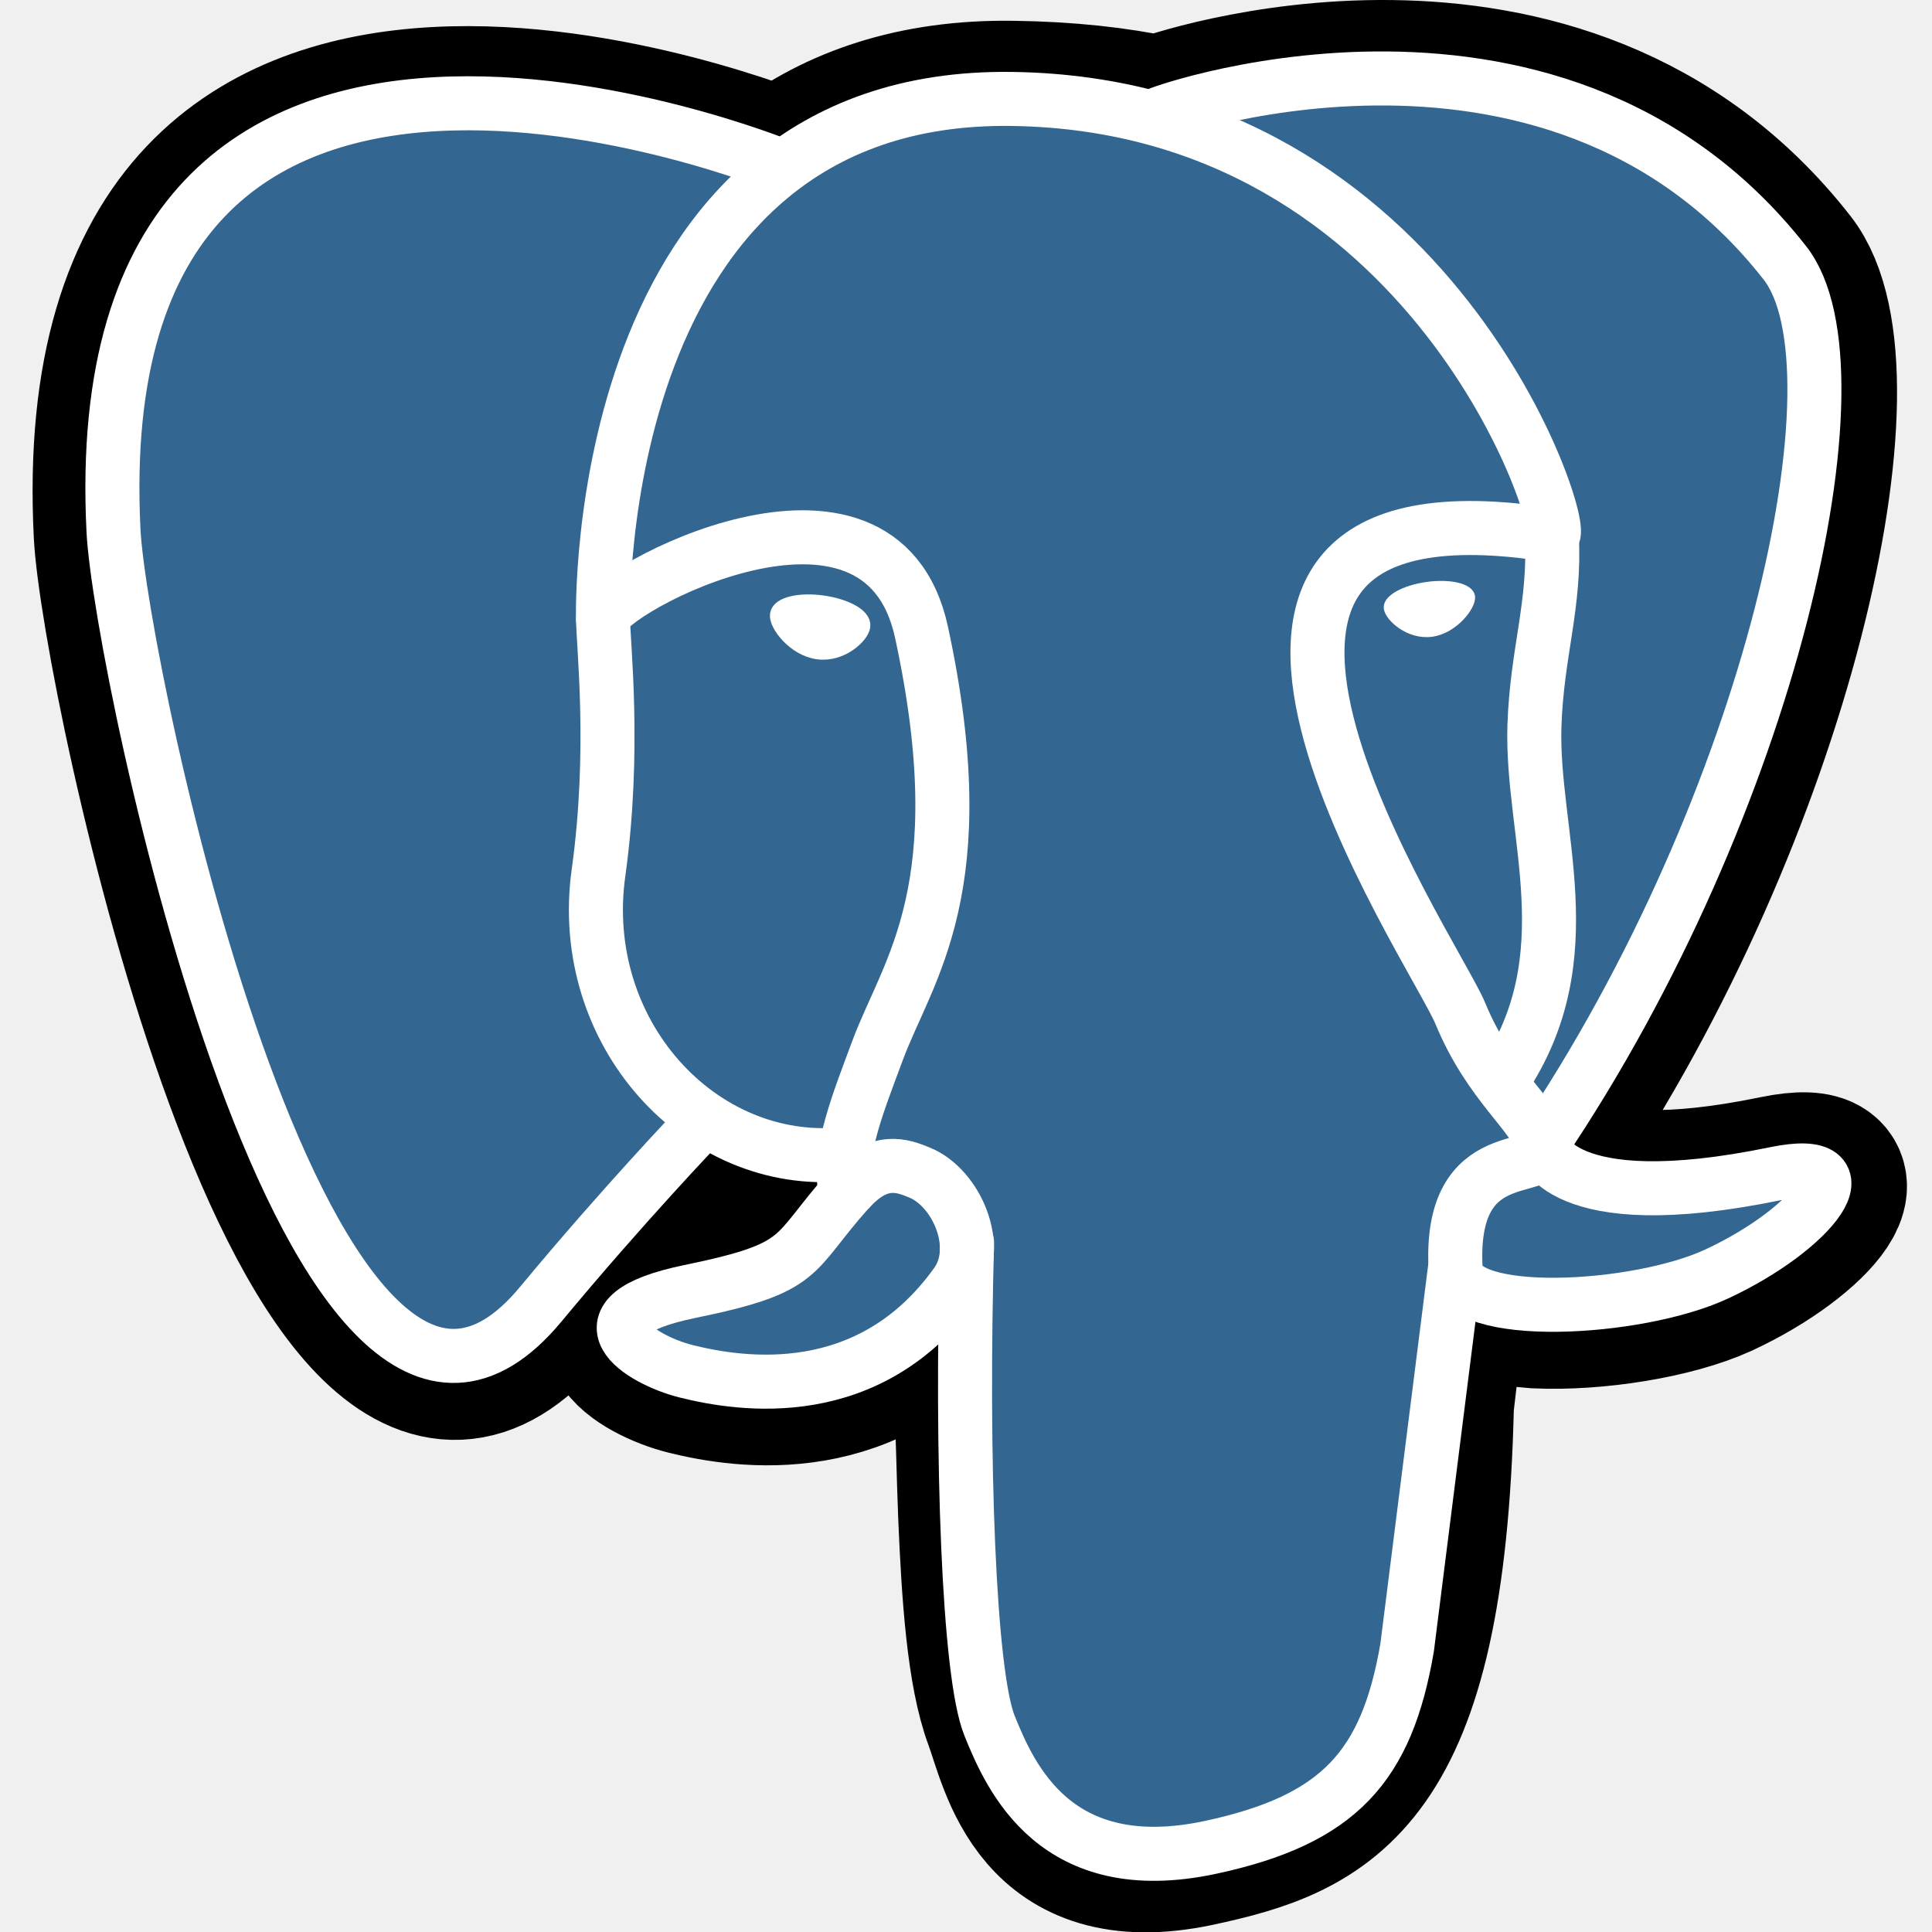
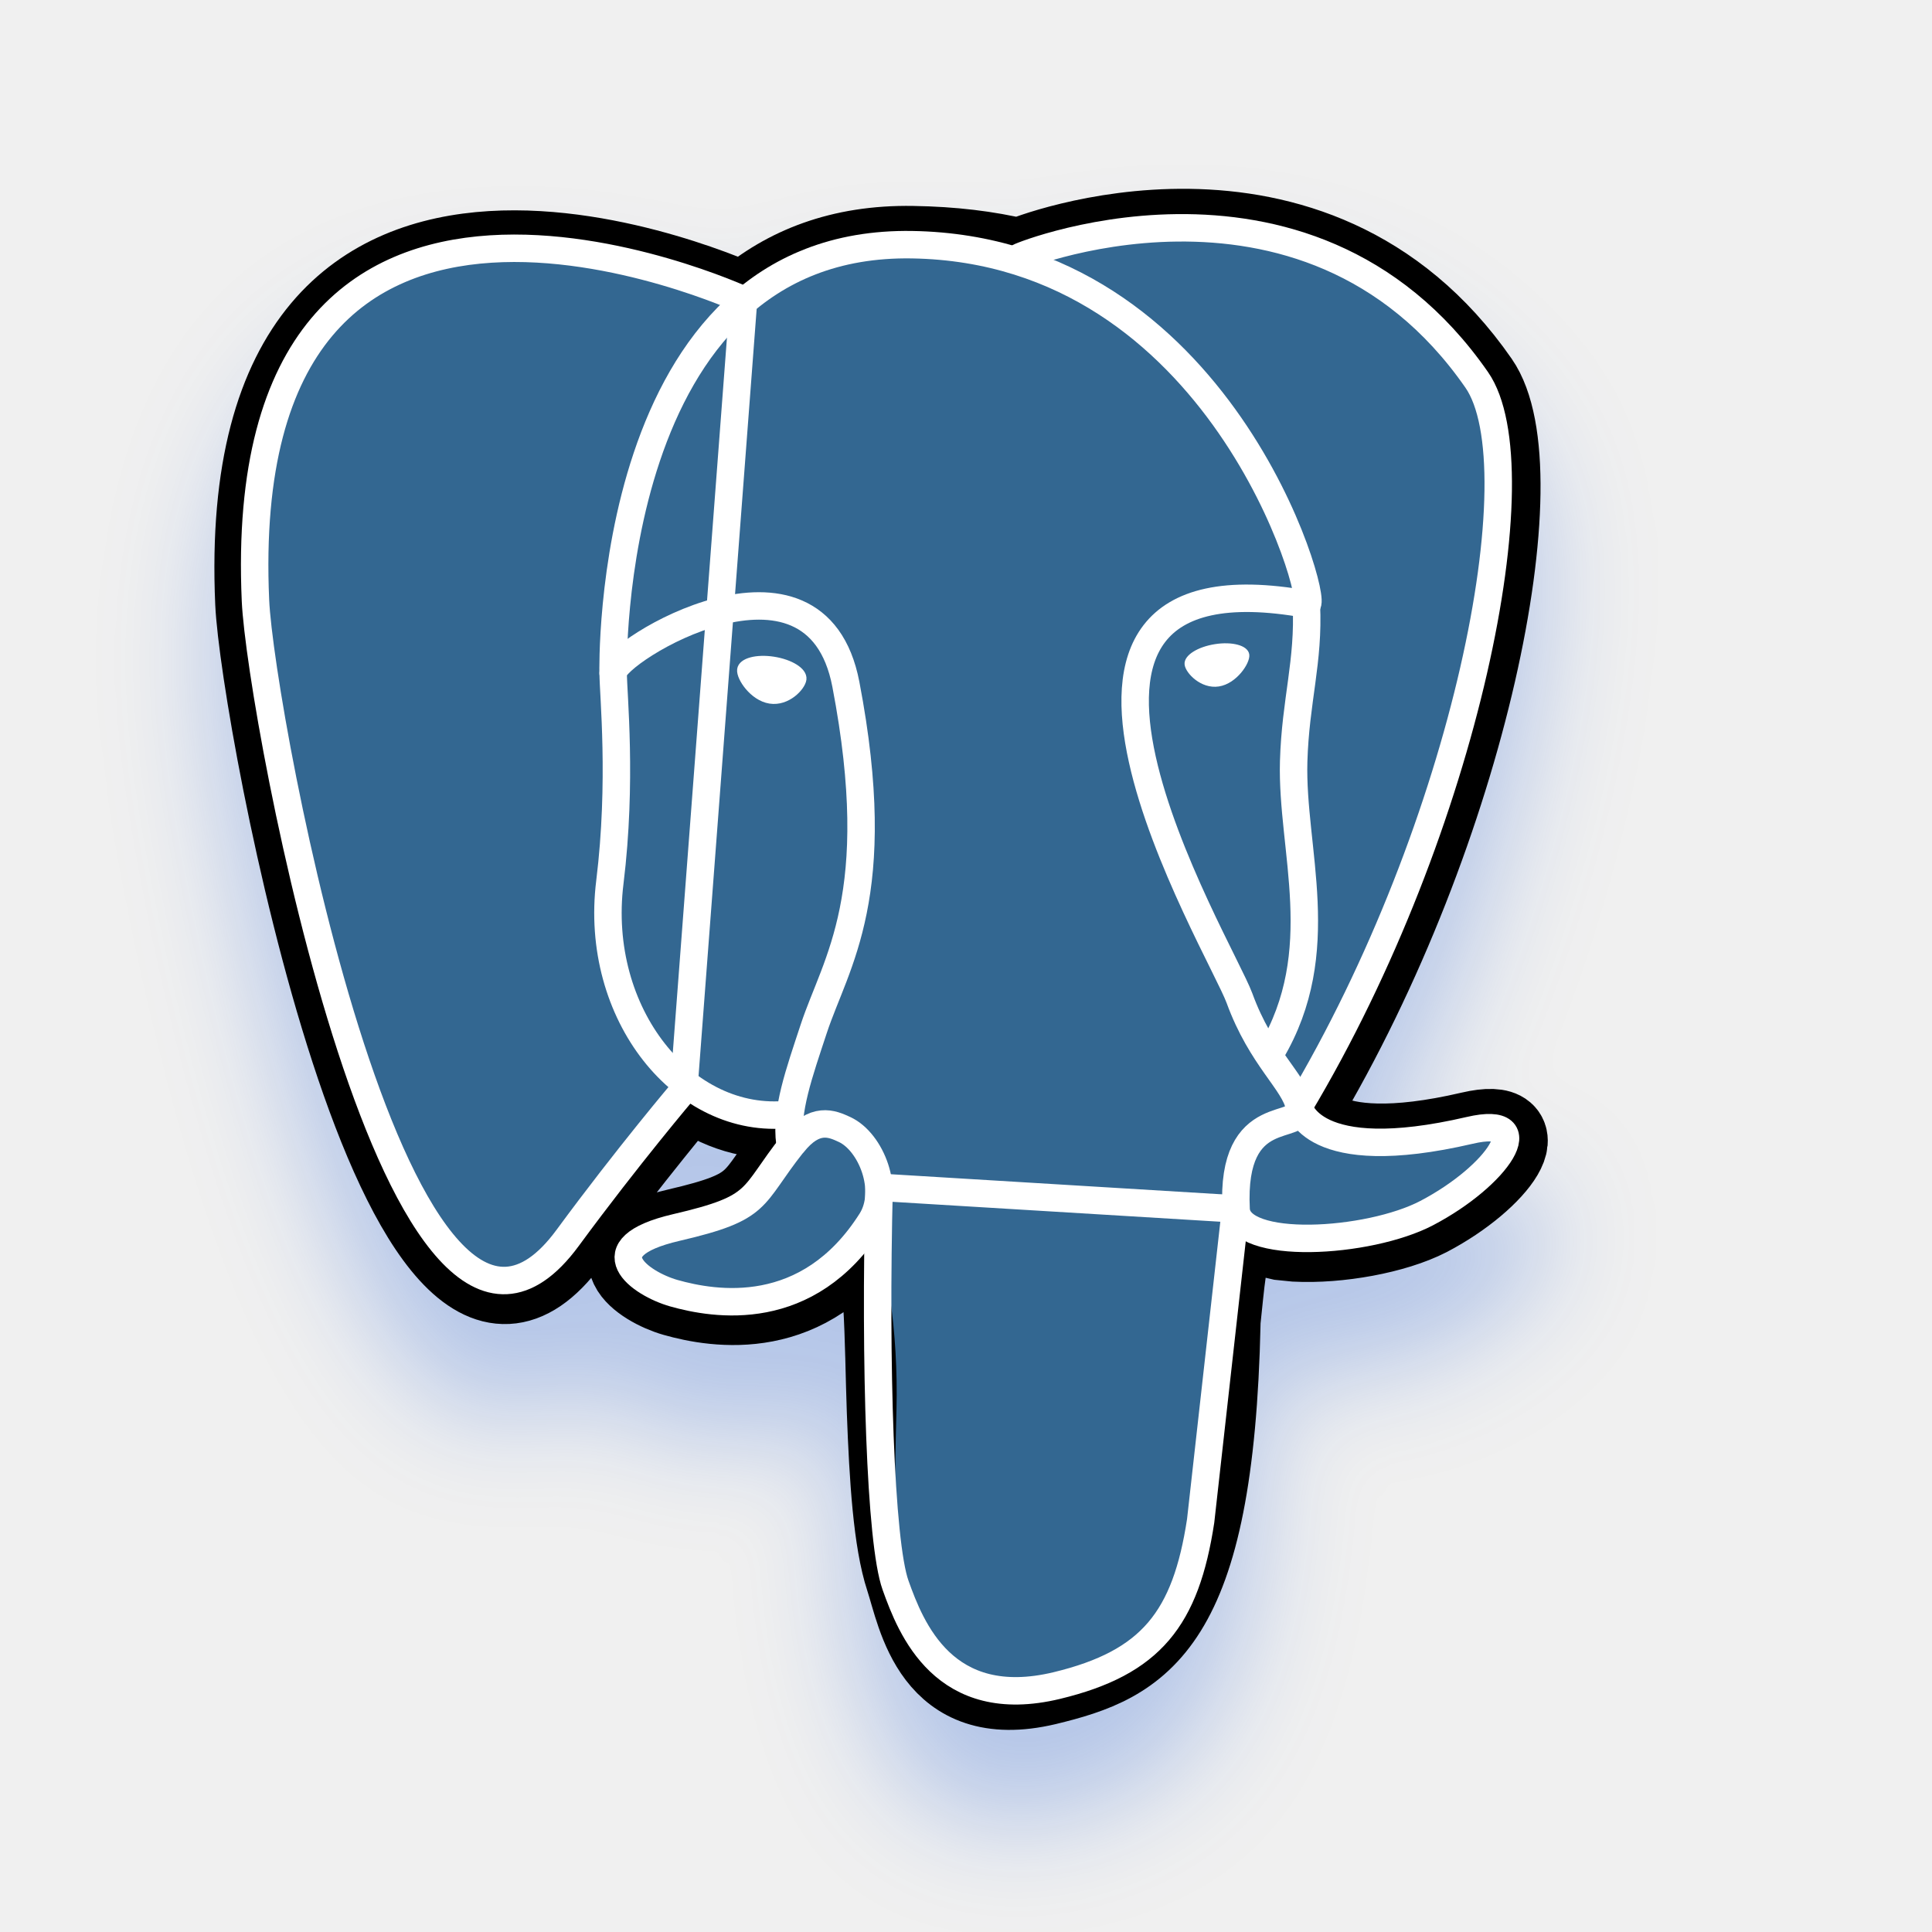
- <svg xmlns="http://www.w3.org/2000/svg" height="90" viewBox="0 0 25.6 25.6" width="90">
-   <g fill="none" stroke="#fff">
-     <path d="m18.983 18.636c.163-1.357.114-1.555 1.124-1.336l.257.023c.777.035 1.793-.125 2.4-.402 1.285-.596 2.047-1.592.78-1.33-2.89.596-3.1-.383-3.1-.383 3.053-4.53 4.33-10.28 3.227-11.687-3.004-3.84-8.205-2.024-8.292-1.976l-.028.005c-.57-.12-1.2-.19-1.93-.2-1.308-.02-2.3.343-3.054.914 0 0-9.277-3.822-8.846 4.807.092 1.836 2.63 13.9 5.66 10.25 1.109-1.334 2.179-2.461 2.179-2.461.53.353 1.167.533 1.834.468l.052-.044a2.01 2.01 0 0 0 .021.518c-.78.872-.55 1.025-2.11 1.346-1.578.325-.65.904-.046 1.056.734.184 2.432.444 3.58-1.162l-.046.183c.306.245.285 1.76.33 2.842s.116 2.093.337 2.688.48 2.13 2.53 1.7c1.713-.367 3.023-.896 3.143-5.81" fill="#000" stroke="#000" stroke-width="2.149" />
-     <path d="m23.535 15.6c-2.89.596-3.1-.383-3.1-.383 3.053-4.53 4.33-10.28 3.228-11.687-3.004-3.84-8.205-2.023-8.292-1.976l-.028.005a10.31 10.31 0 0 0 -1.929-.201c-1.308-.02-2.3.343-3.054.914 0 0-9.278-3.822-8.846 4.807.092 1.836 2.63 13.9 5.66 10.25 1.116-1.342 2.186-2.469 2.186-2.469.53.353 1.167.533 1.834.468l.052-.044a2.02 2.02 0 0 0 .021.518c-.78.872-.55 1.025-2.11 1.346-1.578.325-.65.904-.046 1.056.734.184 2.432.444 3.58-1.162l-.046.183c.306.245.52 1.593.484 2.815s-.06 2.06.18 2.716.48 2.13 2.53 1.7c1.713-.367 2.6-1.32 2.725-2.906.088-1.128.286-.962.3-1.97l.16-.478c.183-1.53.03-2.023 1.085-1.793l.257.023c.777.035 1.794-.125 2.39-.402 1.285-.596 2.047-1.592.78-1.33z" fill="#336791" stroke="none" />
-     <g stroke-width=".716">
-       <g stroke-linecap="round">
-         <path d="m12.814 16.467c-.08 2.846.02 5.712.298 6.4s.875 2.05 2.926 1.612c1.713-.367 2.337-1.078 2.607-2.647l.633-5.017m-8.922-14.615s-9.284-3.796-8.852 4.833c.092 1.836 2.63 13.9 5.66 10.25 1.106-1.333 2.106-2.376 2.106-2.376m6.1-13.4c-.32.1 5.164-2.005 8.282 1.978 1.1 1.407-.175 7.157-3.228 11.687" stroke-linejoin="round" />
-         <path d="m20.425 15.17s.2.98 3.1.382c1.267-.262.504.734-.78 1.33-1.054.49-3.418.615-3.457-.06-.1-1.745 1.244-1.215 1.147-1.652-.088-.394-.69-.78-1.086-1.744-.347-.84-4.76-7.29 1.224-6.333.22-.045-1.56-5.7-7.16-5.782s-5.423 6.885-5.423 6.885" stroke-linejoin="bevel" />
-       </g>
-       <g stroke-linejoin="round">
-         <path d="m11.247 15.768c-.78.872-.55 1.025-2.11 1.346-1.578.325-.65.904-.046 1.056.734.184 2.432.444 3.58-1.163.35-.49-.002-1.27-.482-1.468-.232-.096-.542-.216-.94.23z" />
-         <path d="m11.196 15.753c-.08-.513.168-1.122.433-1.836.398-1.07 1.316-2.14.582-5.537-.547-2.53-4.22-.527-4.22-.184s.166 1.74-.06 3.365c-.297 2.122 1.35 3.916 3.246 3.733" stroke-linecap="round" />
-       </g>
-     </g>
-     <g fill="#fff">
-       <path d="m10.322 8.145c-.017.117.215.43.516.472s.558-.202.575-.32-.215-.246-.516-.288-.56.02-.575.136z" stroke-width=".239" />
-       <path d="m19.486 7.906c.016.117-.215.43-.516.472s-.56-.202-.575-.32.215-.246.516-.288.56.02.575.136z" stroke-width=".119" />
-     </g>
-     <path d="m20.562 7.095c.05.92-.198 1.545-.23 2.524-.046 1.422.678 3.05-.413 4.68" stroke-linecap="round" stroke-linejoin="round" stroke-width=".716" />
+ <svg xmlns="http://www.w3.org/2000/svg" class="postgresql" width="120" height="120" viewBox="0 0 120 126" fill="none">
+   <g filter="url(#filter0_d)">
+     <path d="M76.518 86.228C77.104 80.724 76.928 79.921 80.56 80.809L81.485 80.902C84.279 81.044 87.933 80.395 90.115 79.272C94.737 76.854 97.477 72.815 92.921 73.877C82.528 76.295 81.772 72.324 81.772 72.324C92.751 53.95 97.344 30.629 93.377 24.922C82.574 9.347 63.87 16.713 63.557 16.907L63.457 16.928C61.407 16.441 59.141 16.157 56.516 16.117C51.812 16.035 48.245 17.508 45.533 19.824C45.533 19.824 12.171 4.322 13.721 39.321C14.052 46.767 23.179 95.698 34.076 80.894C38.064 75.483 41.912 70.912 41.912 70.912C43.818 72.344 46.109 73.074 48.507 72.811L48.694 72.632C48.639 73.333 48.664 74.039 48.77 74.733C45.965 78.27 46.792 78.89 41.182 80.192C35.507 81.51 38.844 83.859 41.017 84.475C43.656 85.222 49.763 86.276 53.891 79.762L53.725 80.505C54.826 81.498 54.75 87.643 54.912 92.032C55.074 96.42 55.329 100.521 56.124 102.934C56.919 105.347 57.85 111.573 65.223 109.829C71.383 108.341 76.094 106.195 76.525 86.264" fill="black" />
+     <path d="M76.518 86.228C77.104 80.724 76.928 79.921 80.56 80.809L81.485 80.902C84.279 81.044 87.933 80.395 90.115 79.272C94.737 76.854 97.477 72.815 92.921 73.877C82.528 76.295 81.772 72.324 81.772 72.324C92.751 53.95 97.344 30.629 93.377 24.922C82.574 9.347 63.87 16.713 63.557 16.907L63.457 16.928C61.407 16.441 59.141 16.157 56.516 16.117C51.812 16.035 48.245 17.508 45.533 19.824C45.533 19.824 12.171 4.322 13.721 39.321C14.052 46.767 23.179 95.698 34.076 80.894C38.064 75.483 41.912 70.912 41.912 70.912C43.818 72.344 46.109 73.074 48.507 72.811L48.694 72.632C48.639 73.333 48.664 74.039 48.77 74.733C45.965 78.27 46.792 78.89 41.182 80.192C35.507 81.51 38.844 83.859 41.017 84.475C43.656 85.222 49.763 86.276 53.891 79.762L53.725 80.505C54.826 81.498 54.75 87.643 54.912 92.032C55.074 96.42 55.329 100.521 56.124 102.934C56.919 105.347 57.85 111.573 65.223 109.829C71.383 108.341 76.094 106.195 76.525 86.264" stroke="black" stroke-width="5.372" />
+     <path d="M92.888 73.914C82.495 76.331 81.74 72.361 81.74 72.361C92.719 53.987 97.311 30.665 93.348 24.959C82.545 9.384 63.842 16.753 63.529 16.944L63.428 16.964C61.143 16.447 58.821 16.174 56.491 16.149C51.787 16.068 48.22 17.54 45.508 19.856C45.508 19.856 12.143 4.354 13.696 39.353C14.027 46.8 23.154 95.731 34.051 80.927C38.064 75.484 41.912 70.912 41.912 70.912C43.818 72.344 46.109 73.074 48.507 72.811L48.694 72.632C48.639 73.333 48.665 74.039 48.77 74.733C45.965 78.27 46.792 78.891 41.182 80.192C35.507 81.511 38.844 83.859 41.016 84.476C43.656 85.222 49.762 86.276 53.891 79.763L53.725 80.505C54.826 81.499 55.595 86.966 55.466 91.922C55.337 96.879 55.25 100.278 56.113 102.938C56.976 105.599 57.839 111.577 65.212 109.833C71.372 108.345 74.562 104.479 75.011 98.047C75.328 93.472 76.04 94.145 76.09 90.057L76.666 88.118C77.324 81.912 76.773 79.913 80.567 80.846L81.492 80.939C84.286 81.081 87.943 80.432 90.087 79.308C94.708 76.891 97.448 72.851 92.892 73.914H92.888Z" fill="#336791" />
+     <path d="M63.526 16.753C62.375 17.159 82.097 8.621 93.309 24.776C97.265 30.483 92.68 53.804 81.701 72.178M54.334 77.43C54.046 88.974 54.406 100.598 55.406 103.388C56.405 106.179 58.552 111.703 65.928 109.926C72.088 108.438 74.332 105.554 75.303 99.19L77.58 78.842L54.334 77.43ZM45.494 19.564C45.494 19.564 12.107 4.168 13.661 39.166C13.992 46.613 23.119 95.544 34.015 80.74C37.993 75.333 41.589 71.103 41.589 71.103L45.494 19.564Z" stroke="white" stroke-width="1.79" stroke-linecap="round" stroke-linejoin="round" />
+     <path d="M81.704 72.17C81.704 72.17 82.424 76.144 92.853 73.719C97.409 72.656 94.665 76.696 90.048 79.113C86.257 81.101 77.756 81.608 77.616 78.87C77.256 71.793 82.089 73.942 81.74 72.17C81.424 70.572 79.259 69.006 77.835 65.096C76.587 61.689 60.717 35.528 82.237 39.41C83.028 39.227 76.627 16.291 56.488 15.958C36.349 15.626 36.986 43.883 36.986 43.883" stroke="white" stroke-width="1.79" stroke-linecap="round" stroke-linejoin="bevel" />
+     <path d="M48.699 74.595C45.894 78.132 46.721 78.752 41.111 80.054C35.436 81.373 38.773 83.721 40.945 84.338C43.585 85.084 49.691 86.138 53.82 79.621C55.078 77.633 53.812 74.469 52.086 73.666C51.252 73.277 50.137 72.79 48.706 74.599L48.699 74.595Z" stroke="white" stroke-width="1.79" stroke-linejoin="round" />
+     <path d="M48.515 74.534C48.227 72.454 49.119 69.984 50.072 67.088C51.504 62.748 54.805 58.408 52.165 44.63C50.198 34.368 36.989 42.492 36.989 43.884C36.989 45.275 37.586 50.941 36.774 57.532C35.706 66.138 41.629 73.415 48.447 72.673" stroke="white" stroke-width="1.79" stroke-linecap="round" stroke-linejoin="round" />
+     <path d="M45.372 43.677C45.311 44.151 46.145 45.421 47.228 45.591C48.31 45.762 49.234 44.772 49.296 44.293C49.357 43.815 48.522 43.296 47.44 43.125C46.358 42.955 45.426 43.206 45.372 43.677V43.677Z" fill="white" stroke="white" stroke-width="0.598" />
+     <path d="M78.328 42.707C78.385 43.182 77.555 44.451 76.472 44.622C75.39 44.792 74.458 43.802 74.404 43.324C74.35 42.845 75.177 42.326 76.26 42.156C77.342 41.985 78.274 42.237 78.328 42.707Z" fill="white" stroke="white" stroke-width="0.297" />
+     <path d="M82.197 39.418C82.377 43.149 81.485 45.684 81.37 49.655C81.205 55.423 83.808 62.026 79.885 68.637" stroke="white" stroke-width="1.79" stroke-linecap="round" stroke-linejoin="round" />
  </g>
+   <defs>
+     <filter id="filter0_d" x="-7" y="-1" width="134" height="134" filterUnits="userSpaceOnUse" color-interpolation-filters="sRGB">
+       <feFlood flood-opacity="0" result="BackgroundImageFix" />
+       <feColorMatrix in="SourceAlpha" type="matrix" values="0 0 0 0 0 0 0 0 0 0 0 0 0 0 0 0 0 0 127 0" />
+       <feOffset dy="6" />
+       <feGaussianBlur stdDeviation="3.5" />
+       <feColorMatrix type="matrix" values="0 0 0 0 0 0 0 0 0 0.278 0 0 0 0 0.82 0 0 0 0.25 0" />
+       <feBlend mode="normal" in2="BackgroundImageFix" result="effect1_dropShadow" />
+       <feBlend mode="normal" in="SourceGraphic" in2="effect1_dropShadow" result="shape" />
+     </filter>
+   </defs>
</svg>
